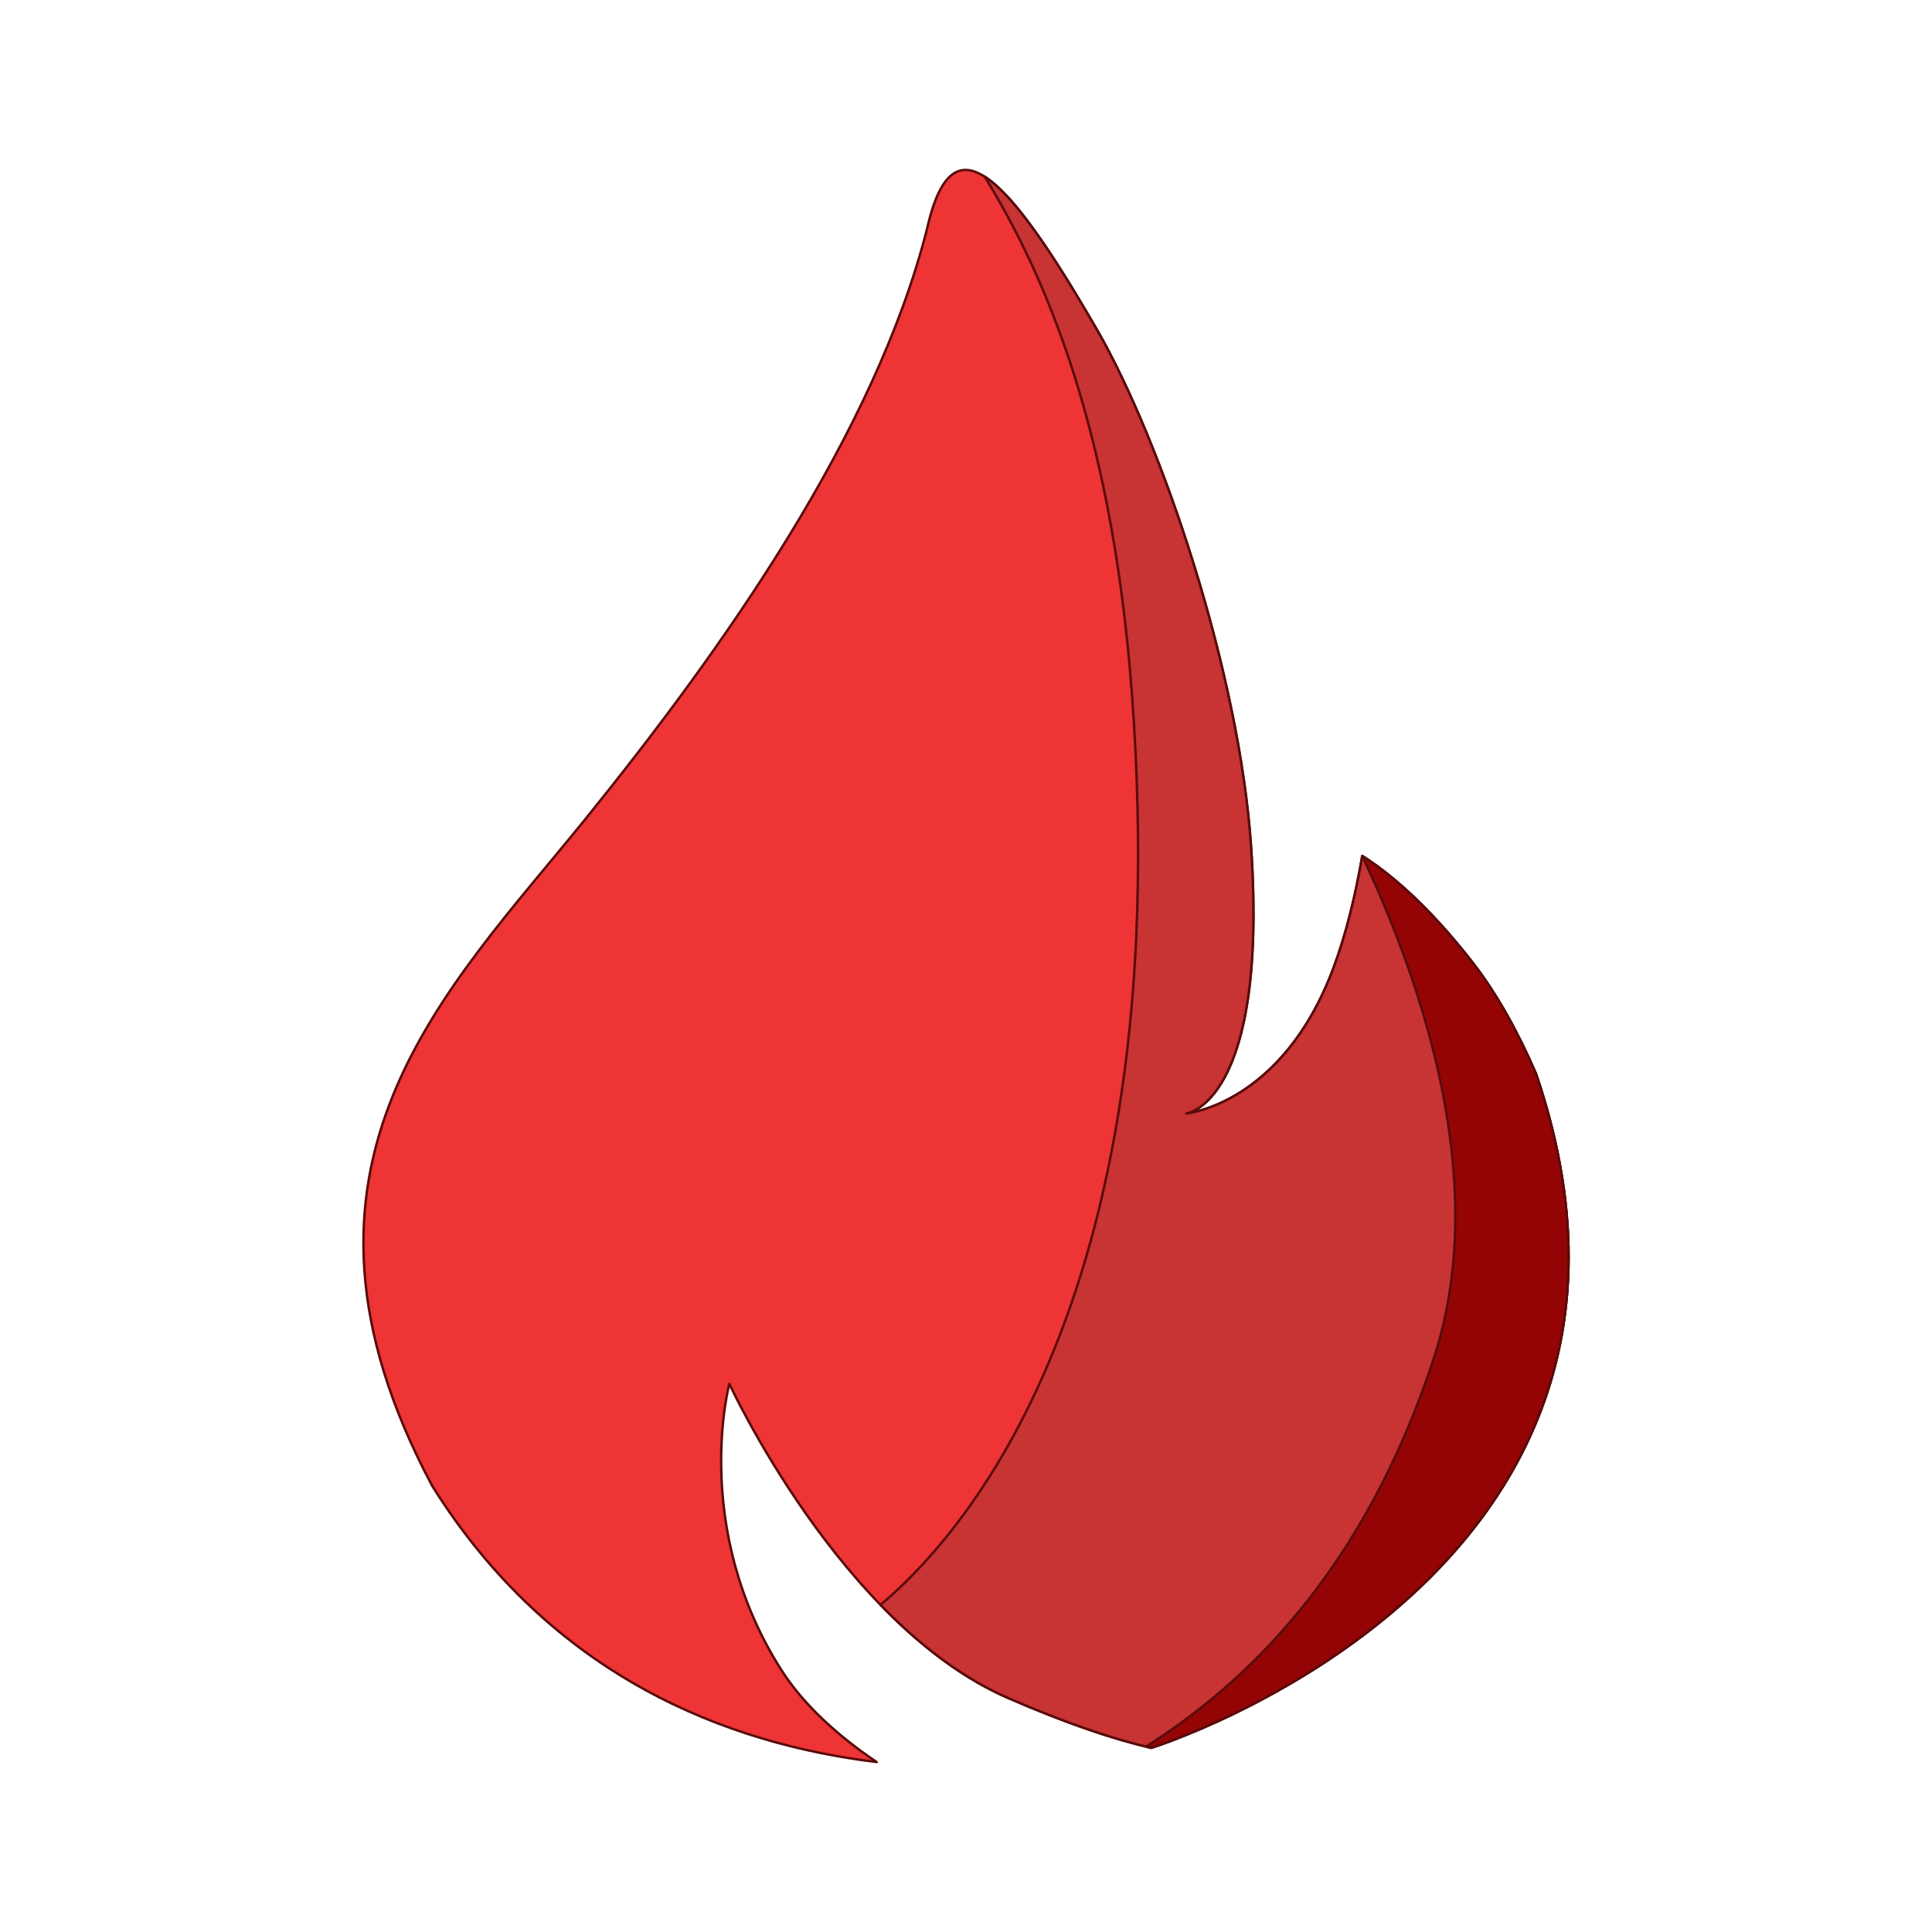
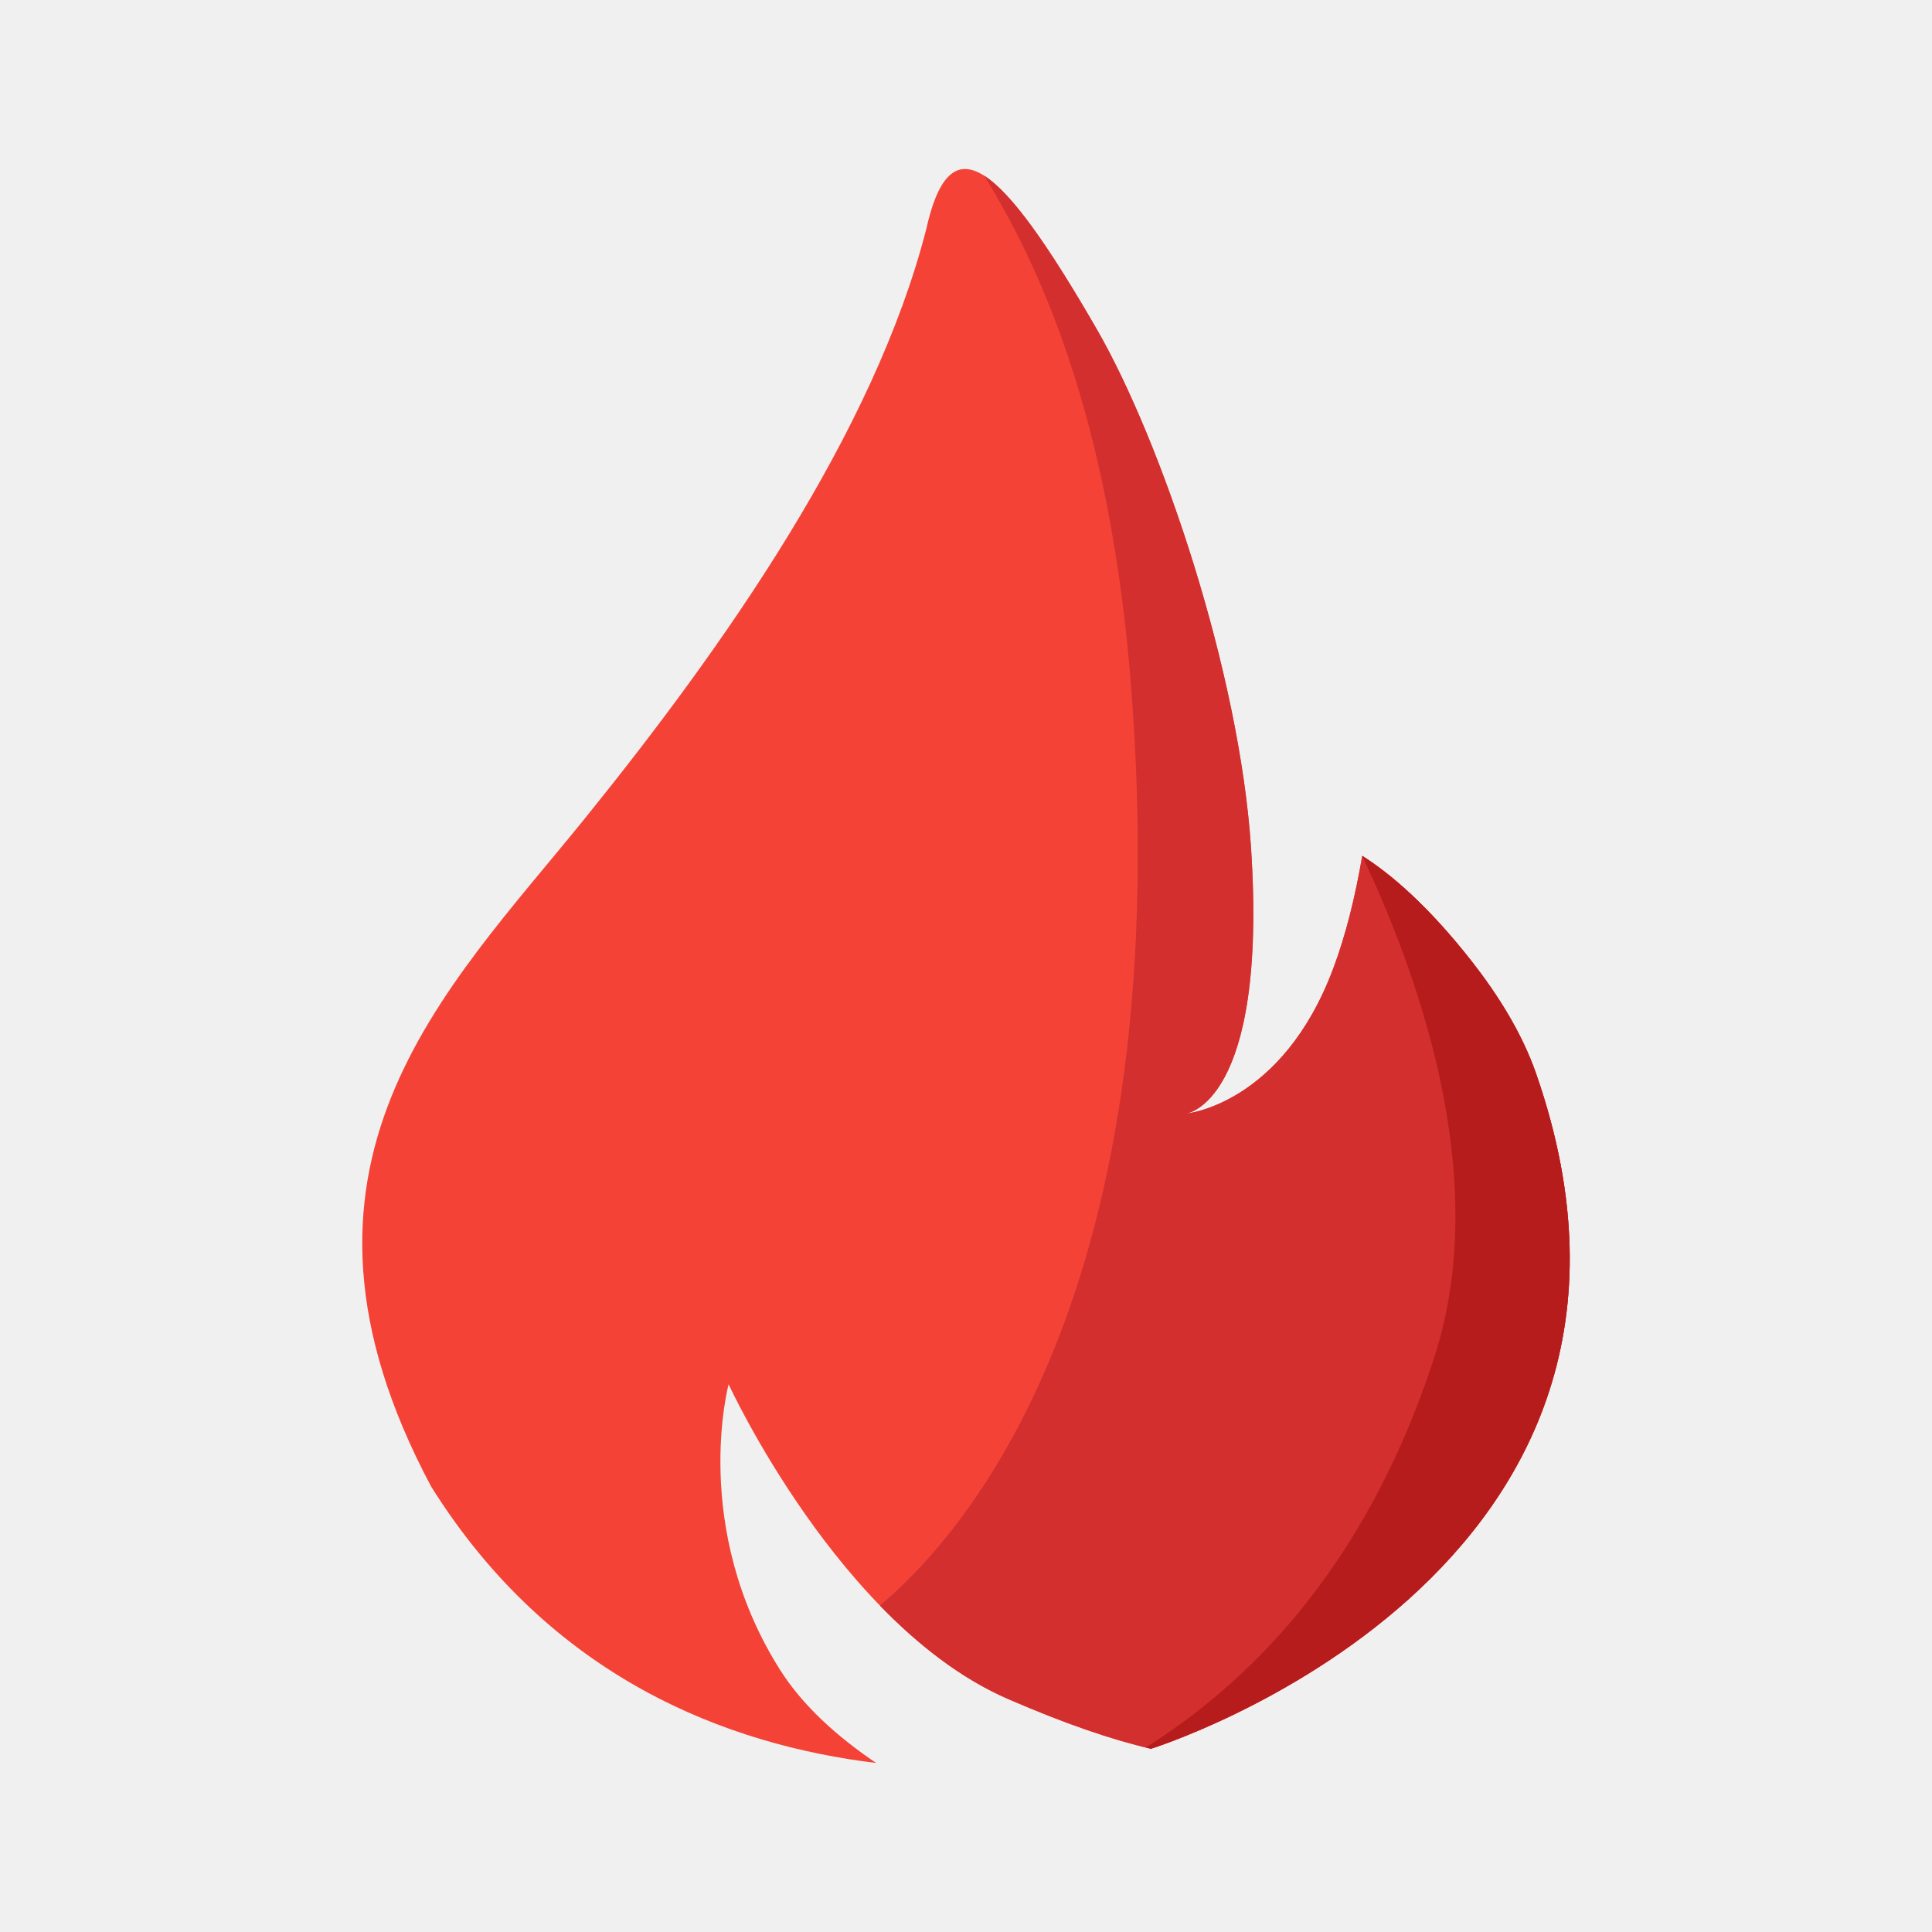
<svg xmlns="http://www.w3.org/2000/svg" width="800" height="800" viewBox="0 0 800 800" version="1.1" id="svg2">
  <defs id="defs8">
    <filter x="-0.5" y="-0.5" width="2" height="2" filterUnits="objectBoundingBox" id="filter-1">
      <feOffset dx="2" dy="2" in="SourceAlpha" result="shadowOffsetOuter1" id="feOffset11" />
      <feGaussianBlur stdDeviation="2" in="shadowOffsetOuter1" result="shadowBlurOuter1" id="feGaussianBlur13" />
      <feColorMatrix values="0 0 0 0 0   0 0 0 0 0   0 0 0 0 0  0 0 0 0.35 0" in="shadowBlurOuter1" type="matrix" result="shadowMatrixOuter1" id="feColorMatrix15" />
      <feMerge id="feMerge17">
        <feMergeNode in="shadowMatrixOuter1" id="feMergeNode19" />
        <feMergeNode in="SourceGraphic" id="feMergeNode21" />
      </feMerge>
    </filter>
  </defs>
-   <g id="layer2">
-     <rect style="opacity:1;fill:#ffffff;fill-opacity:1;fill-rule:nonzero;stroke:none;stroke-width:1.583;stroke-linecap:butt;stroke-linejoin:bevel;stroke-miterlimit:4;stroke-dasharray:none;stroke-dashoffset:0;stroke-opacity:1" id="rect4190" width="800" height="800" x="0" y="0" />
-   </g>
  <g id="layer1" style="display:inline">
-     <path id="rect4149" d="m 399.966,70.374 c -7.18,-0.116 -12.412,7.908 -16.141,24.574 -21.574,84.459 -83.613,172.705 -141.371,244.148 -57.758,71.443 -134.29,143.293 -63.498,276.166 49.678,79.451 122.746,106.927 184.064,114.367 C 346.927,718.757 332.676,705.954 323.314,691.15 286.053,632.228 302.013,573.005 302.013,573.005 c 0,0 45.979,100.012 115.633,130.188 23.801,10.311 42.86,16.815 59.051,20.553 0,0 229.978,-71.64 159.336,-279.094 -7.264,-16.749 -16.117,-33.112 -26.771,-46.703 -18.147,-23.149 -33.617,-36.173 -45.186,-43.5 -2.739,16.066 -6.594,32.227 -12.014,46.65 -21.184,56.371 -60.863,59.971 -60.863,59.971 0,0 33.87,-4.019 26.879,-109.984 C 513.285,278.443 481.059,183.001 454.185,136.452 429.313,93.372 411.932,70.568 399.966,70.374 Z" style="display:inline;opacity:1;fill:#ee3434;fill-opacity:1;fill-rule:nonzero;stroke:#590b0b;stroke-width:1;stroke-linecap:butt;stroke-linejoin:round;stroke-miterlimit:4;stroke-dasharray:none;stroke-dashoffset:0;stroke-opacity:1" />
-     <path style="display:inline;opacity:1;fill:#c83333;fill-opacity:1;fill-rule:nonzero;stroke:#590b0b;stroke-width:1;stroke-linecap:butt;stroke-linejoin:round;stroke-miterlimit:4;stroke-dasharray:none;stroke-dashoffset:0;stroke-opacity:1" d="m 407.799,73.195 c 20.841,34.21 52.213,96.783 60.943,214.654 19.127,258.236 -76.398,353.251 -104.137,376.693 0.075,0.077 0.148,0.155 0.223,0.232 0.59,0.607 1.188,1.209 1.785,1.811 0.318,0.321 0.633,0.644 0.953,0.963 0.147,0.146 0.296,0.29 0.443,0.436 0.781,0.774 1.567,1.545 2.359,2.309 0.273,0.263 0.55,0.523 0.824,0.785 0.668,0.638 1.339,1.273 2.016,1.902 0.401,0.374 0.807,0.743 1.211,1.113 0.553,0.507 1.108,1.013 1.666,1.514 0.426,0.383 0.856,0.762 1.285,1.141 0.597,0.527 1.196,1.051 1.799,1.57 0.377,0.325 0.755,0.648 1.135,0.971 0.624,0.53 1.252,1.054 1.883,1.576 0.412,0.341 0.824,0.682 1.238,1.02 0.6,0.488 1.205,0.971 1.81,1.451 0.428,0.34 0.854,0.682 1.285,1.018 0.577,0.449 1.159,0.889 1.74,1.33 0.482,0.366 0.964,0.737 1.449,1.098 0.005,0.004 0.009,0.008 0.014,0.012 1.003,0.745 2.014,1.478 3.031,2.199 0.288,0.204 0.58,0.401 0.869,0.604 0.771,0.539 1.542,1.074 2.32,1.598 0.454,0.305 0.911,0.602 1.367,0.902 0.616,0.405 1.233,0.809 1.853,1.205 0.508,0.324 1.018,0.64 1.529,0.957 0.579,0.359 1.161,0.716 1.744,1.066 0.525,0.316 1.052,0.627 1.58,0.936 0.607,0.354 1.217,0.702 1.828,1.047 0.503,0.284 1.008,0.565 1.514,0.842 0.636,0.347 1.274,0.687 1.914,1.023 0.491,0.258 0.981,0.516 1.475,0.768 0.762,0.388 1.529,0.763 2.297,1.135 0.365,0.177 0.729,0.36 1.096,0.533 1.16,0.547 2.326,1.079 3.5,1.588 23.801,10.311 42.86,16.815 59.051,20.553 0,0 5.615,-1.749 14.82,-5.492 3.682,-1.497 7.937,-3.314 12.639,-5.465 1.175,-0.538 2.38,-1.096 3.609,-1.676 6.145,-2.899 12.934,-6.327 20.115,-10.314 4.309,-2.393 8.759,-4.987 13.295,-7.789 4.536,-2.802 9.158,-5.812 13.812,-9.037 57.231,-39.656 119.244,-111.781 84.441,-228.656 -0.103,-0.347 -0.198,-0.691 -0.303,-1.039 -0.477,-1.58 -0.974,-3.169 -1.486,-4.766 -0.002,-0.008 -0.005,-0.016 -0.008,-0.023 -0.513,-1.596 -1.043,-3.2 -1.592,-4.812 -1.818,-4.193 -3.735,-8.362 -5.754,-12.467 -0.002,-0.003 -0.002,-0.007 -0.004,-0.01 -1.008,-2.049 -2.042,-4.082 -3.102,-6.096 -9e-4,-0.002 -0.001,-0.004 -0.002,-0.006 -0.53,-1.006 -1.067,-2.008 -1.609,-3.004 -7e-4,-0.001 -10e-4,-0.003 -0.002,-0.004 -0.543,-0.996 -1.093,-1.987 -1.648,-2.971 -7e-4,-10e-4 -0.001,-0.003 -0.002,-0.004 -0.556,-0.985 -1.12,-1.962 -1.689,-2.934 -3e-4,-4.8e-4 3e-4,-10e-4 0,-0.002 -0.57,-0.972 -1.146,-1.939 -1.728,-2.896 -5e-4,-7.7e-4 -0.001,-0.001 -0.002,-0.002 -2.333,-3.833 -4.773,-7.548 -7.324,-11.109 -5e-4,-7.5e-4 -10e-4,-10e-4 -0.002,-0.002 -1.276,-1.781 -2.578,-3.522 -3.91,-5.221 -6.805,-8.68 -13.233,-15.937 -19.221,-22.004 -0.998,-1.011 -1.984,-1.989 -2.957,-2.936 -0.973,-0.946 -1.933,-1.861 -2.881,-2.744 -4e-4,-3.4e-4 -0.002,3.3e-4 -0.002,0 -0.947,-0.883 -1.881,-1.736 -2.803,-2.559 -4e-4,-3.3e-4 -0.002,3.4e-4 -0.002,0 -1.843,-1.645 -3.633,-3.171 -5.369,-4.586 -1.736,-1.415 -3.417,-2.719 -5.041,-3.922 -1.624,-1.202 -3.189,-2.302 -4.695,-3.309 -0.753,-0.504 -1.492,-0.983 -2.215,-1.441 -0.342,2.008 -0.702,4.018 -1.08,6.025 -0.756,4.015 -1.586,8.022 -2.496,11.992 -0.455,1.985 -0.93,3.959 -1.426,5.922 -0.992,3.926 -2.068,7.801 -3.234,11.596 -0.583,1.897 -1.189,3.773 -1.818,5.627 -2e-4,5.8e-4 2e-4,10e-4 0,0.002 -0.629,1.854 -1.282,3.683 -1.959,5.486 -0.662,1.762 -1.343,3.471 -2.039,5.131 -0.696,1.66 -1.41,3.271 -2.137,4.832 -0.727,1.561 -1.468,3.073 -2.223,4.539 -2.263,4.398 -4.641,8.373 -7.086,11.965 -0.815,1.197 -1.637,2.351 -2.465,3.465 -0.828,1.114 -1.661,2.186 -2.498,3.219 -1.675,2.067 -3.365,3.974 -5.057,5.736 -2.537,2.643 -5.078,4.958 -7.572,6.984 -2.494,2.025 -4.943,3.762 -7.299,5.252 -8e-4,4.7e-4 -10e-4,10e-4 -0.002,0.002 -1.57,0.993 -3.101,1.875 -4.574,2.66 -0.737,0.393 -1.46,0.76 -2.168,1.105 -1.414,0.69 -2.766,1.289 -4.041,1.807 -1.275,0.518 -2.475,0.955 -3.582,1.324 -0.554,0.185 -1.083,0.354 -1.59,0.506 -2.025,0.609 -3.659,0.969 -4.785,1.178 -1.126,0.209 -1.746,0.266 -1.746,0.266 0,0 0.529,-0.064 1.441,-0.381 0.456,-0.158 1.009,-0.38 1.639,-0.689 0.944,-0.464 2.063,-1.124 3.295,-2.062 1.232,-0.938 2.577,-2.153 3.973,-3.727 4e-4,-3.6e-4 -3e-4,-0.002 0,-0.002 1.396,-1.574 2.844,-3.505 4.281,-5.875 1.437,-2.37 2.865,-5.179 4.221,-8.508 1.355,-3.329 2.639,-7.177 3.789,-11.625 0.383,-1.483 0.752,-3.033 1.103,-4.652 1.055,-4.857 1.955,-10.341 2.641,-16.533 0.228,-2.064 0.433,-4.207 0.611,-6.432 0.357,-4.449 0.608,-9.224 0.736,-14.35 0.096,-3.844 0.124,-7.884 0.074,-12.133 -0.017,-1.416 -0.042,-2.856 -0.076,-4.318 -0.136,-5.85 -0.413,-12.074 -0.85,-18.697 -4.792,-72.642 -37.018,-168.084 -63.893,-214.633 -17.535,-30.372 -31.342,-50.651 -42.158,-60.049 -1.093,-0.93 -2.119,-1.749 -3.051,-2.42 -0.024,-0.017 -0.048,-0.038 -0.072,-0.055 -0.009,-0.006 -0.017,-0.011 -0.025,-0.018 -0.234,-0.167 -0.453,-0.309 -0.676,-0.459 -0.134,-0.089 -0.268,-0.174 -0.4,-0.26 z" id="rect4149-0" />
-     <path style="display:inline;opacity:1;fill:#950404;fill-opacity:1;fill-rule:nonzero;stroke:#590b0b;stroke-width:1;stroke-linecap:butt;stroke-linejoin:round;stroke-miterlimit:4;stroke-dasharray:none;stroke-dashoffset:0;stroke-opacity:1" d="m 564.093,354.454 c -8e-4,0.005 -0.003,0.009 -0.004,0.014 21.298,45.329 54.565,131.629 29.674,207.822 -29.189,89.347 -78.899,135.467 -119.201,160.928 0.707,0.171 1.439,0.367 2.135,0.527 6e-4,1.4e-4 10e-4,-1.3e-4 0.002,0 10e-6,0 0.004,-0.002 0.004,-0.002 0,0 0.012,-0.004 0.012,-0.004 0.043,-0.013 5.635,-1.758 14.805,-5.486 3.682,-1.497 7.937,-3.314 12.639,-5.465 1.175,-0.538 2.38,-1.096 3.609,-1.676 6.145,-2.899 12.934,-6.327 20.115,-10.314 4.309,-2.393 8.759,-4.987 13.295,-7.789 4.536,-2.802 9.158,-5.812 13.813,-9.037 57.231,-39.656 119.244,-111.781 84.441,-228.656 -0.103,-0.347 -0.198,-0.691 -0.303,-1.039 -0.477,-1.58 -0.974,-3.169 -1.486,-4.766 0,-0.008 -0.01,-0.016 -0.01,-0.023 -0.513,-1.596 -1.043,-3.2 -1.592,-4.812 -1.818,-4.193 -3.735,-8.362 -5.754,-12.467 l 0,-0.01 c -1.008,-2.049 -2.042,-4.082 -3.102,-6.096 -9e-4,-0.002 -10e-4,-0.004 0,-0.006 -0.53,-1.006 -1.067,-2.008 -1.609,-3.004 -7e-4,-10e-4 -10e-4,-0.003 0,-0.004 -0.543,-0.996 -1.093,-1.987 -1.648,-2.971 -7e-4,-0.001 -0.001,-0.003 0,-0.004 -0.556,-0.985 -1.12,-1.962 -1.69,-2.934 0,0 0,-0.002 0,-0.002 -0.57,-0.972 -1.146,-1.939 -1.728,-2.896 0,0 0,-0.002 0,-0.002 -2.333,-3.833 -4.773,-7.548 -7.324,-11.109 0,0 0,-0.002 0,-0.002 -1.276,-1.781 -2.578,-3.522 -3.91,-5.221 -6.805,-8.68 -13.233,-15.937 -19.221,-22.004 -0.998,-1.011 -1.984,-1.989 -2.957,-2.936 -0.973,-0.946 -1.933,-1.861 -2.881,-2.744 -0.947,-0.883 -1.881,-1.736 -2.803,-2.559 -1.843,-1.645 -3.633,-3.171 -5.369,-4.586 -1.736,-1.415 -3.417,-2.719 -5.041,-3.922 -1.624,-1.202 -3.189,-2.302 -4.695,-3.309 -0.73,-0.488 -1.445,-0.951 -2.146,-1.396 -0.022,-0.013 -0.047,-0.026 -0.068,-0.039 z" id="rect4149-0-5" />
+     <g id="g4222" transform="matrix(1.00116,0,0,1.00116,-519.6892,-33.0523)">
+       <path style="display:inline;opacity:1;fill:#f44336;fill-opacity:1;fill-rule:nonzero;stroke:none;stroke-width:1;stroke-linecap:butt;stroke-linejoin:round;stroke-miterlimit:4;stroke-dasharray:none;stroke-dashoffset:0;stroke-opacity:1" d="m 918.396,102.923 c -7.18,-0.116 -12.412,7.908 -16.141,24.574 -21.574,84.459 -83.613,172.705 -141.371,244.148 -57.758,71.443 -134.29,143.293 -63.498,276.166 49.678,79.451 122.746,106.927 184.064,114.367 -16.093,-10.873 -30.345,-23.676 -39.707,-38.48 -37.261,-58.921 -21.301,-118.145 -21.301,-118.145 0,0 45.979,100.012 115.633,130.188 23.801,10.311 42.86,16.815 59.051,20.553 0,0 231.268,-72.084 159.336,-279.094 -5.992,-17.245 -16.117,-33.112 -26.771,-46.703 -18.147,-23.149 -33.617,-36.173 -45.186,-43.5 -2.739,16.066 -6.594,32.227 -12.014,46.65 -21.184,56.371 -60.863,59.971 -60.863,59.971 0,0 33.87,-4.019 26.879,-109.984 -4.792,-72.642 -37.018,-168.084 -63.893,-214.633 -24.872,-43.08 -42.253,-65.885 -54.219,-66.078 z" id="rect4149-1" />
+       <path id="rect4149-0-9" d="m 926.219,105.735 0,0.002 c 20.841,34.21 52.213,96.783 60.943,214.654 19.126,258.224 -76.389,353.241 -104.133,376.689 15.439,15.921 33.289,30.101 53.047,38.66 23.801,10.311 42.86,16.815 59.051,20.553 0,0 231.268,-72.084 159.336,-279.094 -5.992,-17.245 -16.117,-33.112 -26.771,-46.703 -18.147,-23.149 -33.617,-36.173 -45.186,-43.5 -2.739,16.066 -6.594,32.227 -12.014,46.65 -21.184,56.371 -60.863,59.971 -60.863,59.971 0,0 33.87,-4.019 26.879,-109.984 -4.792,-72.642 -37.018,-168.084 -63.893,-214.633 -19.91,-34.487 -35.018,-55.964 -46.393,-63.266 -10e-4,3e-4 0,-2.9e-4 0,0 z" style="display:inline;opacity:1;fill:#d32f2f;fill-opacity:1;fill-rule:nonzero;stroke:none;stroke-width:1;stroke-linecap:butt;stroke-linejoin:round;stroke-miterlimit:4;stroke-dasharray:none;stroke-dashoffset:0;stroke-opacity:1" />
+       <path id="rect4149-0-5-5" d="m 1082.506,386.997 0,0.002 c -2e-4,10e-4 2e-4,0.003 0,0.004 0,0.003 0,0.006 0,0.01 3e-4,5.1e-4 -2e-4,0.001 0,0.002 21.298,45.329 54.565,131.628 29.674,207.82 -29.189,89.347 -78.899,135.467 -119.201,160.928 0.707,0.171 1.439,0.367 2.135,0.527 6e-4,1.4e-4 10e-4,-1.4e-4 0,0 l 0,-0.002 0.012,-0.004 c 0.01,4.1e-4 0.017,0.002 0.025,0.002 0.282,-0.088 231.199,-72.203 159.311,-279.086 -5.992,-17.245 -16.117,-33.112 -26.771,-46.703 -18.147,-23.149 -33.617,-36.173 -45.185,-43.5 z" style="display:inline;opacity:1;fill:#b71c1c;fill-opacity:1;fill-rule:nonzero;stroke:none;stroke-width:1;stroke-linecap:butt;stroke-linejoin:round;stroke-miterlimit:4;stroke-dasharray:none;stroke-dashoffset:0;stroke-opacity:1" />
+     </g>
  </g>
</svg>
